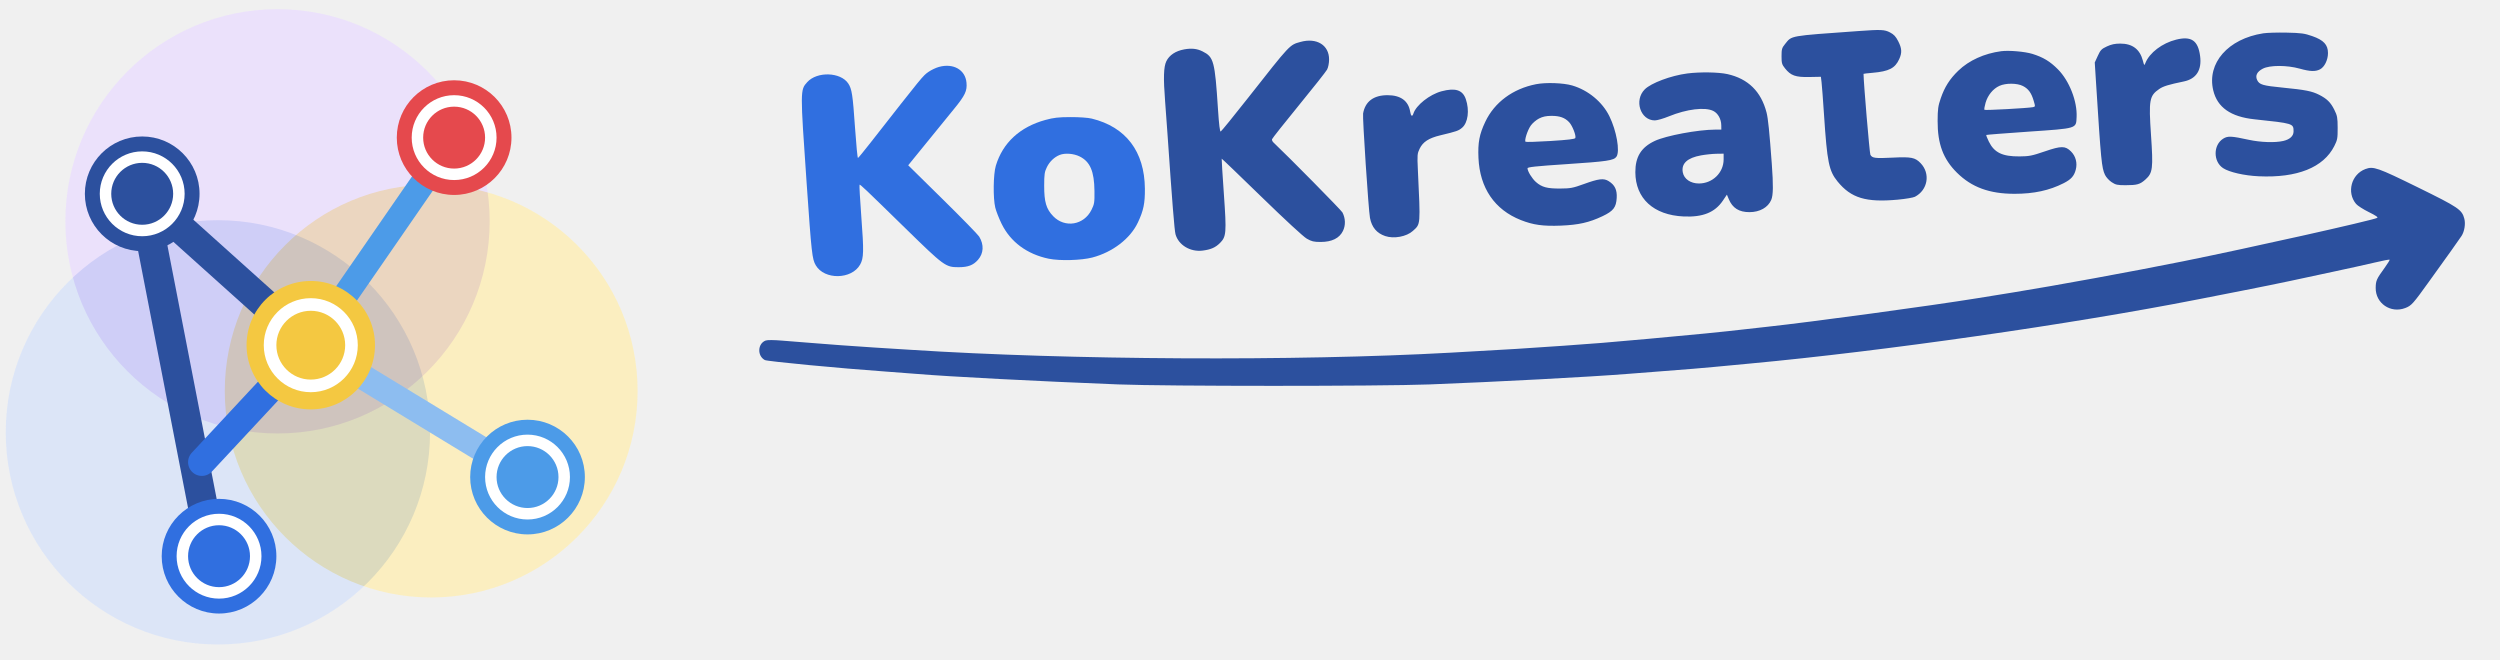
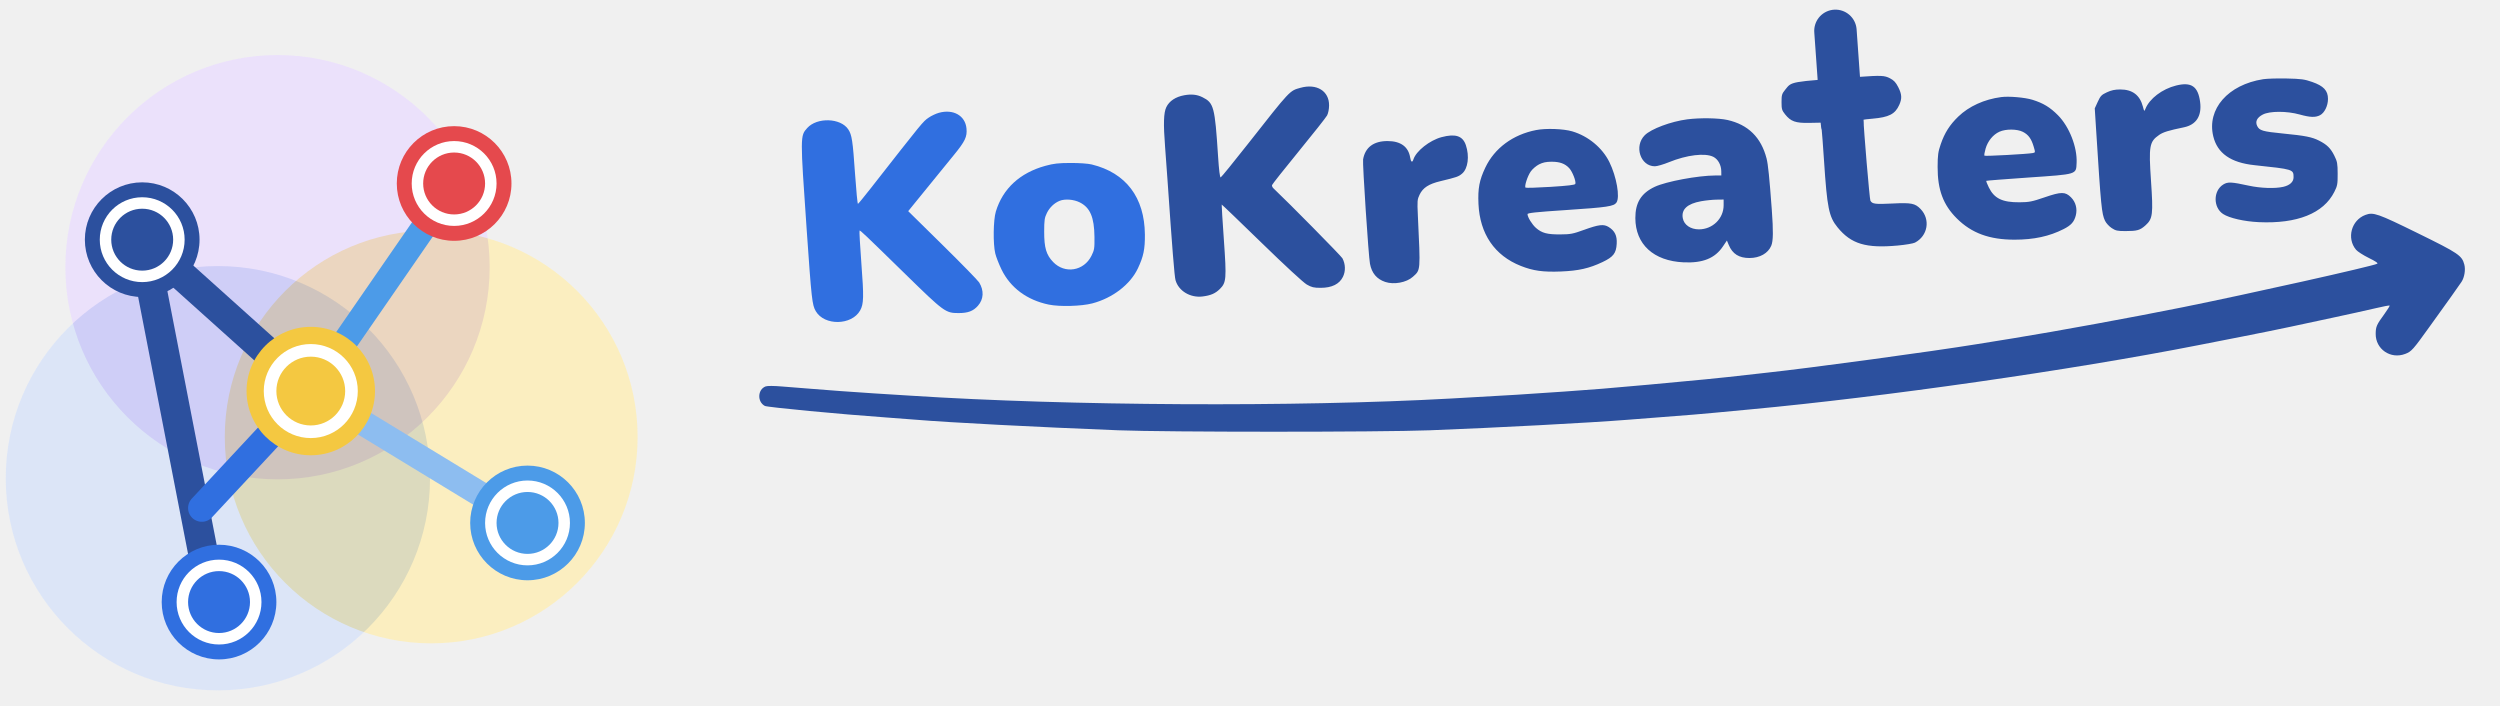
- <svg xmlns="http://www.w3.org/2000/svg" viewBox="20 15 2180 575" role="img" aria-label="KoKreaters">
+ <svg xmlns="http://www.w3.org/2000/svg" viewBox="20 -25 2180 615" role="img" aria-label="KoKreaters">
  <g opacity="0.75">
    <circle cx="262" cy="208" r="185" fill="#EADCFF" />
    <circle cx="210" cy="392" r="185" fill="#D6E2FA" style="mix-blend-mode:multiply" />
    <circle cx="396" cy="356" r="180" fill="#FFEEB0" style="mix-blend-mode:multiply" />
  </g>
  <g stroke-linecap="round" fill="none">
    <path d="M144 184 L205 498" stroke="#2C509E" stroke-width="26" />
    <path d="M144 184 L291 316" stroke="#2C509E" stroke-width="26" />
    <path d="M291 316 L196 418" stroke="#306FE0" stroke-width="24" />
    <path d="M291 316 L416 135" stroke="#4C9BE8" stroke-width="22" />
    <path d="M291 316 L480 431" stroke="#8DBDF0" stroke-width="22" />
  </g>
  <g id="nodes">
    <g>
      <circle cx="144" cy="184" r="50" fill="#2C509E" />
      <circle cx="144" cy="184" r="37" fill="#fff" />
      <circle cx="144" cy="184" r="27" fill="#2C509E" />
    </g>
    <g>
      <circle cx="416" cy="135" r="50" fill="#E5494D" />
      <circle cx="416" cy="135" r="37" fill="#fff" />
      <circle cx="416" cy="135" r="27" fill="#E5494D" />
    </g>
    <g>
      <circle cx="291" cy="316" r="56" fill="#F4C841" />
      <circle cx="291" cy="316" r="41" fill="#fff" />
      <circle cx="291" cy="316" r="30" fill="#F4C841" />
    </g>
    <g>
      <circle cx="480" cy="431" r="50" fill="#4C9BE8" />
      <circle cx="480" cy="431" r="37" fill="#fff" />
      <circle cx="480" cy="431" r="27" fill="#4C9BE8" />
    </g>
    <g>
      <circle cx="211" cy="500" r="50" fill="#306FE0" />
      <circle cx="211" cy="500" r="37" fill="#fff" />
      <circle cx="211" cy="500" r="27" fill="#306FE0" />
    </g>
  </g>
  <path fill="#306FE0" fill-rule="evenodd" d="M 838.672 73.381 C 836.017 74.123, 831.973 76.046, 829.685 77.654 C 824.690 81.164, 825.170 80.579, 779.183 139.321 C 773.508 146.569, 768.540 152.619, 768.141 152.764 C 767.743 152.909, 766.605 141.209, 765.611 126.764 C 763.603 97.565, 762.840 92.564, 759.667 87.787 C 753.028 77.792, 732.466 77.124, 723.909 86.624 C 717.728 93.487, 717.729 93.293, 723.408 175 C 727.671 236.320, 728.186 240.935, 731.372 246.372 C 738.897 259.212, 762.663 258.819, 770.028 245.732 C 773.204 240.087, 773.355 234.108, 771.078 204.084 C 769.934 189.005, 769.238 176.428, 769.532 176.135 C 770.062 175.604, 773.348 178.722, 809.500 214.065 C 843.245 247.055, 844.536 248, 855.838 248 C 864.143 248, 868.663 246.287, 872.806 241.569 C 877.766 235.919, 878.160 228.413, 873.866 221.340 C 872.811 219.602, 858.451 204.893, 841.954 188.653 L 811.960 159.127 816.673 153.313 C 832.404 133.908, 843.601 120.147, 851.638 110.343 C 861.589 98.204, 863.472 94.259, 862.775 87.011 C 861.695 75.769, 851.256 69.865, 838.672 73.381 M 931.586 119.591 C 909.367 125.685, 894.399 139.507, 888.367 159.500 C 886.148 166.857, 885.862 187.669, 887.867 196 C 888.594 199.025, 891.049 205.323, 893.322 209.995 C 901.074 225.934, 915.514 236.662, 934.521 240.605 C 944.035 242.578, 962.978 242.055, 972.500 239.555 C 990.229 234.901, 1005.612 223.076, 1012.246 209 C 1017.146 198.605, 1018.455 192.274, 1018.346 179.500 C 1018.070 147.132, 1001.806 125.696, 972 118.415 C 968.776 117.627, 961.121 117.087, 953.500 117.109 C 942.891 117.140, 938.861 117.596, 931.586 119.591 M 944.030 150.113 C 939.401 151.960, 935.273 155.889, 932.906 160.698 C 930.842 164.894, 930.542 166.951, 930.529 177 C 930.511 191.100, 932.321 197.223, 938.364 203.497 C 948.562 214.085, 965.165 211.354, 971.777 198 C 974.277 192.951, 974.490 191.598, 974.373 181.500 C 974.176 164.390, 970.604 156.026, 961.554 151.483 C 956.291 148.841, 948.703 148.248, 944.030 150.113 " />
  <path fill="#2C509E" fill-rule="evenodd" d="M 1640.500 42.082 C 1579.388 46.462, 1582.646 45.885, 1576.553 53.413 C 1573.817 56.794, 1573.500 57.892, 1573.500 64 C 1573.500 70.101, 1573.821 71.217, 1576.564 74.657 C 1581.556 80.917, 1585.690 82.391, 1597.604 82.156 L 1607.806 81.956 1608.398 86.728 C 1608.724 89.353, 1609.687 102.075, 1610.538 115 C 1613.266 156.428, 1614.801 164.001, 1622.346 173.256 C 1634.154 187.741, 1647.121 191.658, 1674.827 189.107 C 1681.607 188.482, 1688.357 187.343, 1689.827 186.575 C 1701.089 180.691, 1703.506 166.336, 1694.761 157.269 C 1689.967 152.299, 1686.673 151.648, 1670.394 152.454 C 1654.987 153.218, 1652.554 152.903, 1650.971 149.947 C 1650.267 148.630, 1645 86.400, 1645 79.391 C 1645 79.270, 1648.487 78.868, 1652.750 78.499 C 1667.168 77.249, 1672.495 74.523, 1676.120 66.541 C 1678.661 60.949, 1678.454 57.249, 1675.250 50.967 C 1673.140 46.830, 1671.474 45.042, 1668.093 43.287 C 1663.267 40.783, 1660.388 40.657, 1640.500 42.082 M 1993.536 44.054 C 1962.850 48.826, 1944.257 70.062, 1949.958 93.827 C 1953.510 108.631, 1965.171 116.834, 1985.768 119.017 C 2019.884 122.633, 2019.950 122.654, 2019.985 129.576 C 2020.005 133.582, 2016.768 136.586, 2011 137.915 C 2003.841 139.564, 1991.288 139.145, 1981 136.913 C 1965.593 133.572, 1962.647 133.437, 1958.670 135.895 C 1949.854 141.344, 1949.785 155.881, 1958.548 161.623 C 1963.934 165.152, 1976.998 168.136, 1989.620 168.719 C 2023.131 170.269, 2046.089 161.081, 2055.527 142.344 C 2058.211 137.017, 2058.468 135.616, 2058.437 126.500 C 2058.405 117.507, 2058.109 115.913, 2055.499 110.669 C 2052.299 104.242, 2049.054 101.067, 2042.107 97.569 C 2035.964 94.475, 2030.118 93.330, 2010.764 91.430 C 1993.078 89.694, 1990.170 88.842, 1988.249 84.833 C 1986.386 80.946, 1988.096 77.508, 1993.210 74.859 C 1999.210 71.751, 2014.201 71.737, 2025.261 74.830 C 2034.414 77.389, 2039.021 77.558, 2043.040 75.479 C 2046.978 73.443, 2050 67.272, 2050 61.268 C 2050 54.023, 2046.219 49.955, 2036.252 46.476 C 2029.471 44.109, 2026.683 43.730, 2014 43.448 C 2006.025 43.271, 1996.816 43.544, 1993.536 44.054 M 1917.634 49.555 C 1905.444 52.570, 1894.307 61.043, 1890.780 69.983 C 1889.829 72.396, 1889.739 72.312, 1888.596 67.939 C 1885.975 57.904, 1879.460 52.993, 1868.790 53.010 C 1864.219 53.017, 1861.053 53.693, 1857.207 55.484 C 1852.522 57.665, 1851.609 58.613, 1849.271 63.720 L 1846.628 69.492 1847.802 87.996 C 1852.077 155.418, 1852.659 161.371, 1855.573 167.512 C 1856.530 169.529, 1859.121 172.376, 1861.332 173.839 C 1864.851 176.169, 1866.357 176.500, 1873.426 176.500 C 1883.651 176.500, 1886.130 175.781, 1890.968 171.410 C 1897.186 165.792, 1897.658 161.915, 1895.679 132.739 C 1893.608 102.205, 1894.255 98.555, 1902.797 92.644 C 1906.308 90.214, 1911.035 88.760, 1924.313 86.026 C 1935.198 83.784, 1940.132 76.033, 1938.485 63.766 C 1936.674 50.275, 1930.829 46.292, 1917.634 49.555 M 1154.056 51.544 C 1144.433 54.221, 1145.453 53.132, 1108.253 100.426 C 1095.739 116.335, 1085.020 129.507, 1084.434 129.698 C 1083.731 129.926, 1082.941 123.464, 1082.118 110.772 C 1079.352 68.099, 1078.440 64.681, 1068.500 59.754 C 1063.782 57.416, 1058.907 56.900, 1052.577 58.070 C 1045.066 59.459, 1039.620 63.087, 1037.037 68.424 C 1034.677 73.299, 1034.379 82.949, 1035.963 103.196 C 1036.492 109.963, 1037.406 122.475, 1037.993 131 C 1042.185 191.811, 1044.120 216.003, 1045.055 219.321 C 1047.702 228.704, 1057.933 234.864, 1068.648 233.525 C 1075.706 232.643, 1079.734 230.911, 1083.617 227.091 C 1089.376 221.423, 1089.628 218.408, 1087.216 184.115 C 1086.036 167.330, 1085.178 153.488, 1085.311 153.355 C 1085.444 153.223, 1101.066 168.214, 1120.026 186.670 C 1140.555 206.652, 1156.523 221.390, 1159.500 223.104 C 1163.707 225.525, 1165.618 225.983, 1171.554 225.991 C 1181.347 226.004, 1187.984 222.729, 1191.065 216.365 C 1193.471 211.396, 1193.294 205.359, 1190.594 200.233 C 1189.532 198.216, 1143.848 151.878, 1130.352 139.129 C 1129.553 138.374, 1129.035 137.155, 1129.200 136.420 C 1129.365 135.684, 1139.850 122.432, 1152.500 106.970 C 1165.150 91.508, 1176.269 77.427, 1177.208 75.679 C 1178.215 73.806, 1178.933 70.199, 1178.958 66.898 C 1179.052 54.360, 1168.132 47.627, 1154.056 51.544 M 1765 59.654 C 1750.286 61.610, 1736.932 67.681, 1727.648 76.635 C 1720.182 83.836, 1715.731 90.828, 1712.347 100.672 C 1710.028 107.418, 1709.650 110.159, 1709.607 120.500 C 1709.525 140.455, 1714.457 153.677, 1726.408 165.541 C 1739.264 178.304, 1754.777 184, 1776.677 184 C 1793.539 184, 1807.057 181.075, 1819.522 174.731 C 1825.989 171.440, 1828.605 168.529, 1830.061 163 C 1831.601 157.155, 1830.061 151.215, 1825.937 147.091 C 1820.941 142.095, 1817.457 142.083, 1803.066 147.013 C 1791.852 150.855, 1789.478 151.326, 1781 151.391 C 1766.062 151.506, 1758.976 148.074, 1754.248 138.433 C 1752.798 135.476, 1751.811 132.888, 1752.055 132.682 C 1752.300 132.477, 1768.838 131.183, 1788.807 129.807 C 1831.694 126.852, 1830.309 127.272, 1830.800 117.064 C 1831.458 103.393, 1824.473 85.524, 1814.552 75.497 C 1807.669 68.540, 1801.646 64.898, 1792.197 61.979 C 1785.669 59.963, 1771.677 58.767, 1765 59.654 M 1491.299 79.061 C 1477.088 80.911, 1459.769 87.385, 1454.240 92.914 C 1444.713 102.440, 1450.410 119.983, 1463.035 119.996 C 1464.979 119.998, 1470.490 118.402, 1475.281 116.449 C 1490.873 110.092, 1506.808 108.159, 1514 111.752 C 1518.081 113.790, 1520.883 118.827, 1520.952 124.250 L 1521 128 1515.750 128.020 C 1500.560 128.077, 1472.789 133.269, 1462.962 137.888 C 1451.095 143.466, 1445.985 151.701, 1446.024 165.188 C 1446.089 188.044, 1461.912 202.557, 1488.077 203.757 C 1504.820 204.526, 1515.407 200.257, 1522.358 189.934 L 1525.861 184.733 1527.484 188.616 C 1530.746 196.425, 1536.392 199.989, 1545.500 199.989 C 1554.509 199.989, 1561.761 195.901, 1564.537 189.258 C 1566.255 185.146, 1566.384 176.611, 1565.009 157.950 C 1562.924 129.644, 1561.769 118.318, 1560.438 113.156 C 1555.704 94.791, 1544.365 83.647, 1526.303 79.609 C 1518.632 77.894, 1502.234 77.637, 1491.299 79.061 M 1359.500 88.409 C 1339.236 92.364, 1323.230 104.199, 1315.182 121.180 C 1309.987 132.139, 1308.625 139.346, 1309.221 152.718 C 1310.391 178.957, 1323.275 197.842, 1346.188 206.902 C 1356.956 211.161, 1365.581 212.355, 1381.110 211.740 C 1396.463 211.131, 1405.799 209.021, 1417.321 203.553 C 1426.845 199.033, 1429.304 195.871, 1429.770 187.543 C 1430.163 180.526, 1428.134 176.302, 1422.759 172.948 C 1418.432 170.248, 1414.180 170.752, 1401 175.531 C 1391.570 178.949, 1389.481 179.344, 1380.500 179.406 C 1369.135 179.485, 1364.478 178.237, 1359.355 173.739 C 1355.916 170.719, 1352 164.329, 1352 161.736 C 1352 160.682, 1359.276 159.910, 1385.750 158.153 C 1421.617 155.773, 1427.230 154.938, 1429.543 151.636 C 1432.781 147.012, 1429.636 129.008, 1423.372 116.316 C 1417.202 103.814, 1404.926 93.663, 1391 89.547 C 1383.353 87.287, 1368.079 86.735, 1359.500 88.409 M 1763.491 89.865 C 1757.937 92.388, 1753.351 97.985, 1751.434 104.579 C 1750.544 107.642, 1750.087 110.420, 1750.419 110.753 C 1751.021 111.354, 1788.509 109.305, 1792.695 108.442 C 1794.862 107.995, 1794.870 107.924, 1793.333 102.745 C 1791.309 95.923, 1788.731 92.414, 1783.956 89.977 C 1778.894 87.395, 1769.047 87.341, 1763.491 89.865 M 1277 94.603 C 1266.643 97.374, 1254.800 106.753, 1252.498 114.008 C 1251.531 117.053, 1250.325 116.389, 1249.687 112.459 C 1248.141 102.934, 1241.389 98, 1229.899 98 C 1217.769 98, 1210.435 103.513, 1208.616 114 C 1208.010 117.495, 1213.343 198.371, 1214.616 205 C 1216.193 213.204, 1220.493 218.335, 1227.899 220.847 C 1235.465 223.413, 1246.474 221.373, 1252 216.381 C 1258.851 210.192, 1258.696 212.092, 1256.369 162.851 C 1255.769 150.148, 1255.875 148.890, 1257.897 144.712 C 1260.814 138.688, 1265.866 135.421, 1276.050 132.976 C 1290.320 129.549, 1291.811 129.030, 1294.926 126.409 C 1300.085 122.068, 1301.516 111.200, 1298.206 101.500 C 1295.456 93.441, 1289.087 91.369, 1277 94.603 M 1362 118.354 C 1359.525 119.618, 1356.276 122.417, 1354.781 124.576 C 1351.943 128.672, 1349.118 137.451, 1350.268 138.601 C 1350.634 138.967, 1360.445 138.674, 1372.069 137.948 C 1387.303 136.998, 1393.342 136.273, 1393.695 135.352 C 1394.508 133.233, 1391.177 124.670, 1388.356 121.628 C 1384.656 117.638, 1380.088 115.995, 1372.782 116.028 C 1368.243 116.049, 1365.251 116.694, 1362 118.354 M 1503.281 150.490 C 1491.263 152.669, 1485.957 157.626, 1487.401 165.323 C 1488.483 171.092, 1494.163 175, 1501.466 175 C 1513.341 175, 1523 165.598, 1523 154.040 L 1523 149 1516.750 149.090 C 1513.313 149.140, 1507.251 149.770, 1503.281 150.490 M 2082.655 162.406 C 2070.352 166.961, 2066.088 182.820, 2074.484 192.798 C 2075.807 194.371, 2080.818 197.587, 2085.618 199.943 C 2091.616 202.888, 2093.900 204.466, 2092.922 204.990 C 2088.861 207.166, 1980.957 231.301, 1923.500 242.885 C 1880.228 251.609, 1811.453 264.210, 1776 269.910 C 1769.125 271.015, 1754.950 273.308, 1744.500 275.006 C 1704.026 281.581, 1599.103 295.840, 1561 299.945 C 1555.225 300.567, 1546.900 301.501, 1542.500 302.020 C 1524.090 304.193, 1494.160 307.160, 1458 310.397 C 1416.370 314.123, 1414.578 314.270, 1384 316.443 C 1352.201 318.703, 1336.703 319.655, 1285 322.524 C 1149.695 330.031, 952.463 328.984, 814 320.023 C 805.475 319.472, 791.075 318.569, 782 318.017 C 772.925 317.465, 759.650 316.550, 752.500 315.982 C 745.350 315.415, 733.875 314.526, 727 314.007 C 720.125 313.488, 709.002 312.605, 702.282 312.044 C 694.711 311.413, 689.140 311.376, 687.633 311.949 C 680.594 314.625, 680.153 325.336, 686.933 328.964 C 689.130 330.140, 752.939 336.218, 792 338.971 C 800.525 339.572, 812.675 340.497, 819 341.027 C 847.841 343.443, 924.129 347.420, 995 350.204 C 1037.610 351.878, 1222.512 351.890, 1266.500 350.222 C 1324.142 348.037, 1406.829 343.642, 1439.500 341.027 C 1446.100 340.499, 1457.800 339.587, 1465.500 339 C 1491.545 337.015, 1504.465 335.956, 1514.500 334.982 C 1520 334.448, 1534.400 333.091, 1546.500 331.966 C 1662.569 321.171, 1826.803 297.632, 1936.500 276.071 C 1942 274.990, 1959.325 271.593, 1975 268.523 C 1990.675 265.453, 2009.575 261.617, 2017 259.999 C 2024.425 258.382, 2041.300 254.761, 2054.500 251.954 C 2067.700 249.146, 2084.079 245.524, 2090.897 243.905 C 2097.715 242.285, 2103.505 241.172, 2103.764 241.430 C 2104.022 241.689, 2102.005 244.964, 2099.281 248.709 C 2092.363 258.220, 2091.686 259.744, 2091.601 265.989 C 2091.418 279.467, 2104.591 288.483, 2117.348 283.611 C 2122.784 281.535, 2124.066 280.104, 2138.493 260 C 2145.006 250.925, 2153.565 239, 2157.514 233.500 C 2161.462 228, 2165.501 222.244, 2166.488 220.709 C 2169.010 216.789, 2170.068 210.215, 2168.899 205.737 C 2166.827 197.806, 2163.843 195.793, 2128.208 178.297 C 2093.163 161.090, 2089.583 159.841, 2082.655 162.406 " />
+   <line x1="1626.2" y1="82.0" x2="1620.5" y2="1.9" stroke="#2C509E" stroke-width="37.0" stroke-linecap="round" />
</svg>
